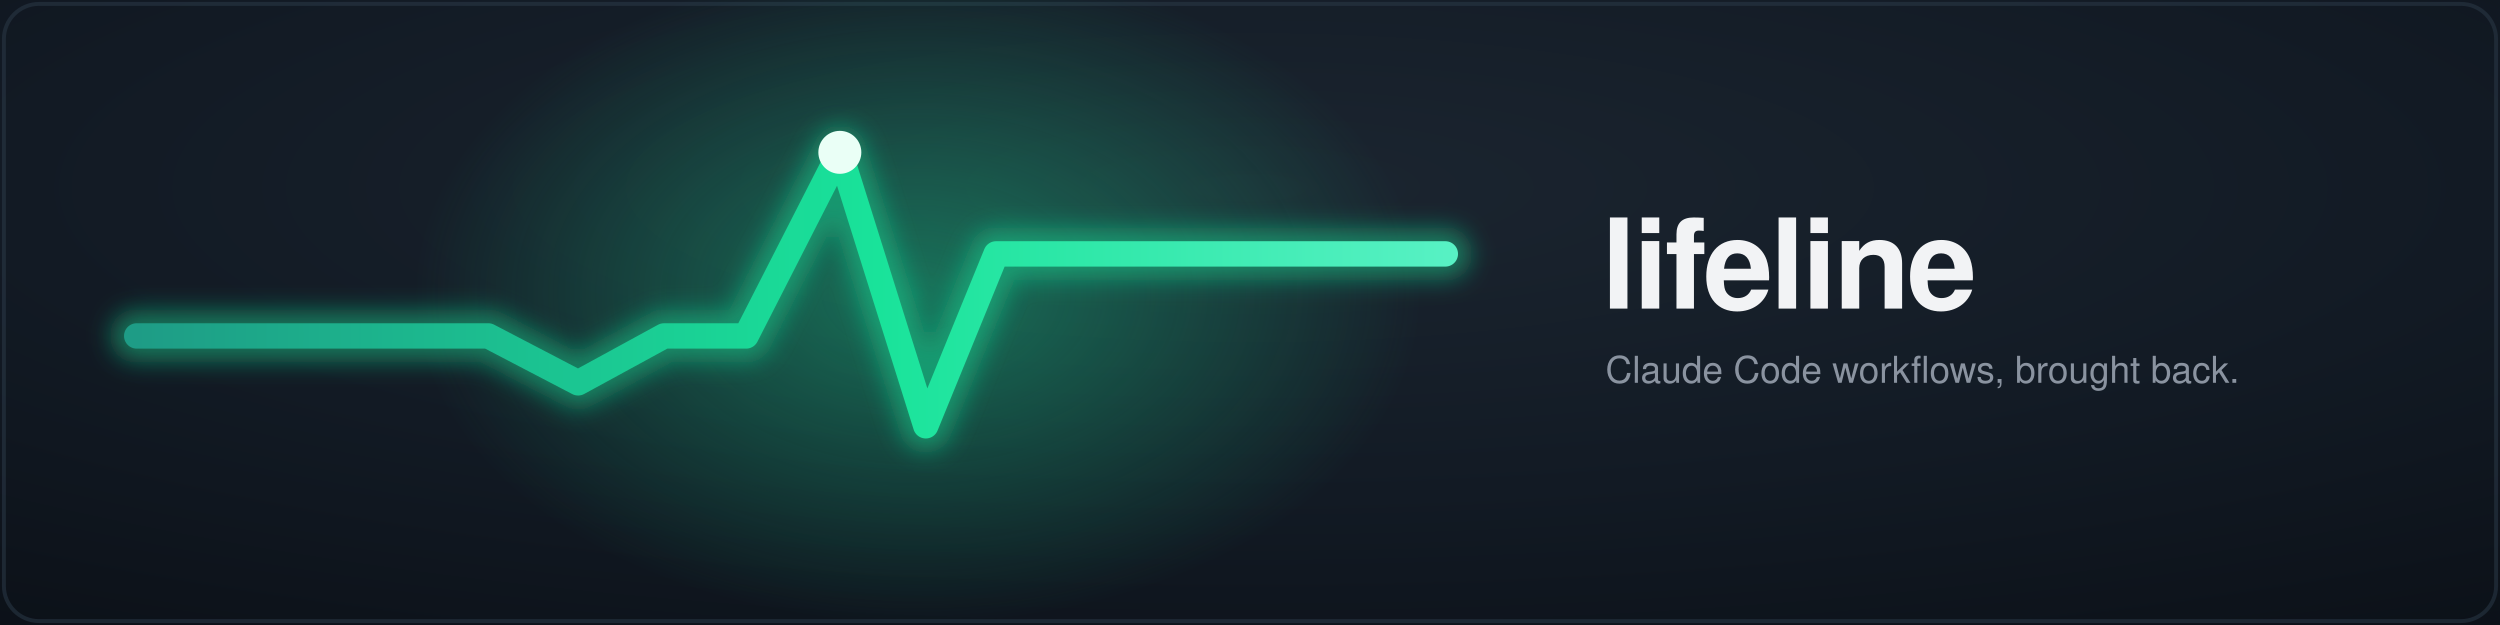
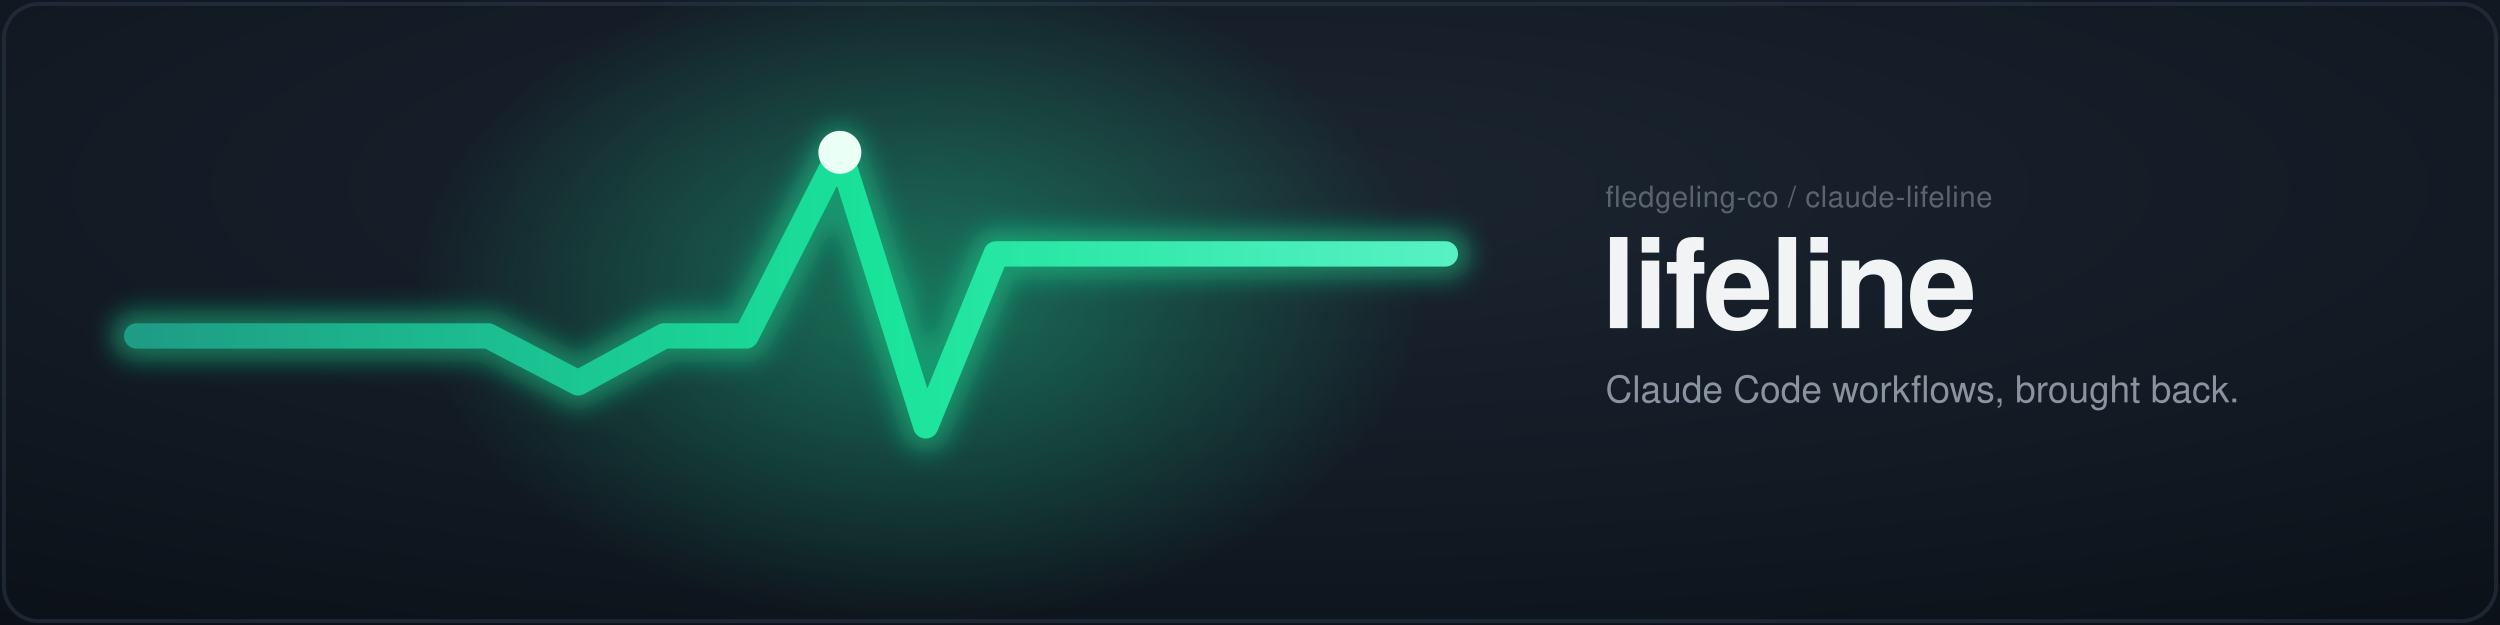
<svg xmlns="http://www.w3.org/2000/svg" width="2560" height="640" viewBox="0 0 1280 320">
  <defs>
    <radialGradient id="ground" cx="50%" cy="30%" r="90%">
      <stop offset="0%" stop-color="#1B2530" />
      <stop offset="55%" stop-color="#121A24" />
      <stop offset="100%" stop-color="#0B1017" />
    </radialGradient>
    <linearGradient id="pulse" x1="70" y1="0" x2="760" y2="0" gradientUnits="userSpaceOnUse">
      <stop offset="0%" stop-color="#1E9C86" />
      <stop offset="55%" stop-color="#19E39A" />
      <stop offset="100%" stop-color="#5BF2C6" />
    </linearGradient>
    <radialGradient id="bloom" cx="50%" cy="50%" r="50%">
      <stop offset="0%" stop-color="#19E39A" stop-opacity="0.42" />
      <stop offset="100%" stop-color="#19E39A" stop-opacity="0" />
    </radialGradient>
    <filter id="soft" x="-40%" y="-40%" width="180%" height="180%">
      <feGaussianBlur stdDeviation="6" />
    </filter>
  </defs>
  <rect width="1280" height="320" fill="url(#ground)" />
  <rect x="2" y="2" width="1276" height="316" rx="18" fill="none" stroke="#2B3947" stroke-opacity="0.55" stroke-width="2" />
  <ellipse cx="470" cy="150" rx="260" ry="170" fill="url(#bloom)" />
  <g fill="none" stroke-linecap="round" stroke-linejoin="round">
    <path d="M70 172 L250 172 L296 196 L340 172 L382 172 L430 78 L474 218 L510 130 L560 130 L740 130" stroke="#19E39A" stroke-opacity="0.45" stroke-width="26" filter="url(#soft)" />
    <path d="M70 172 L250 172 L296 196 L340 172 L382 172 L430 78 L474 218 L510 130 L560 130 L740 130" stroke="url(#pulse)" stroke-width="13" />
    <circle cx="430" cy="78" r="11" fill="#EAFFF6" />
  </g>
  <g font-family="Helvetica Neue, Helvetica, Arial, sans-serif">
-     <text x="820" y="158" font-size="64" font-weight="700" letter-spacing="-1.5" fill="#F2F3F5">lifeline</text>
-     <text x="822" y="196" font-size="19" fill="#8A93A0">Claude Code workflows, brought back.</text>
+     <text x="822" y="106" font-size="15" letter-spacing="0.3" fill="#5A6470">fledgeling-co / claude-lifeline</text>
+     <text x="820" y="168" font-size="64" font-weight="700" letter-spacing="-1.5" fill="#F2F3F5">lifeline</text>
+     <text x="822" y="206" font-size="19" fill="#8A93A0">Claude Code workflows, brought back.</text>
  </g>
</svg>
